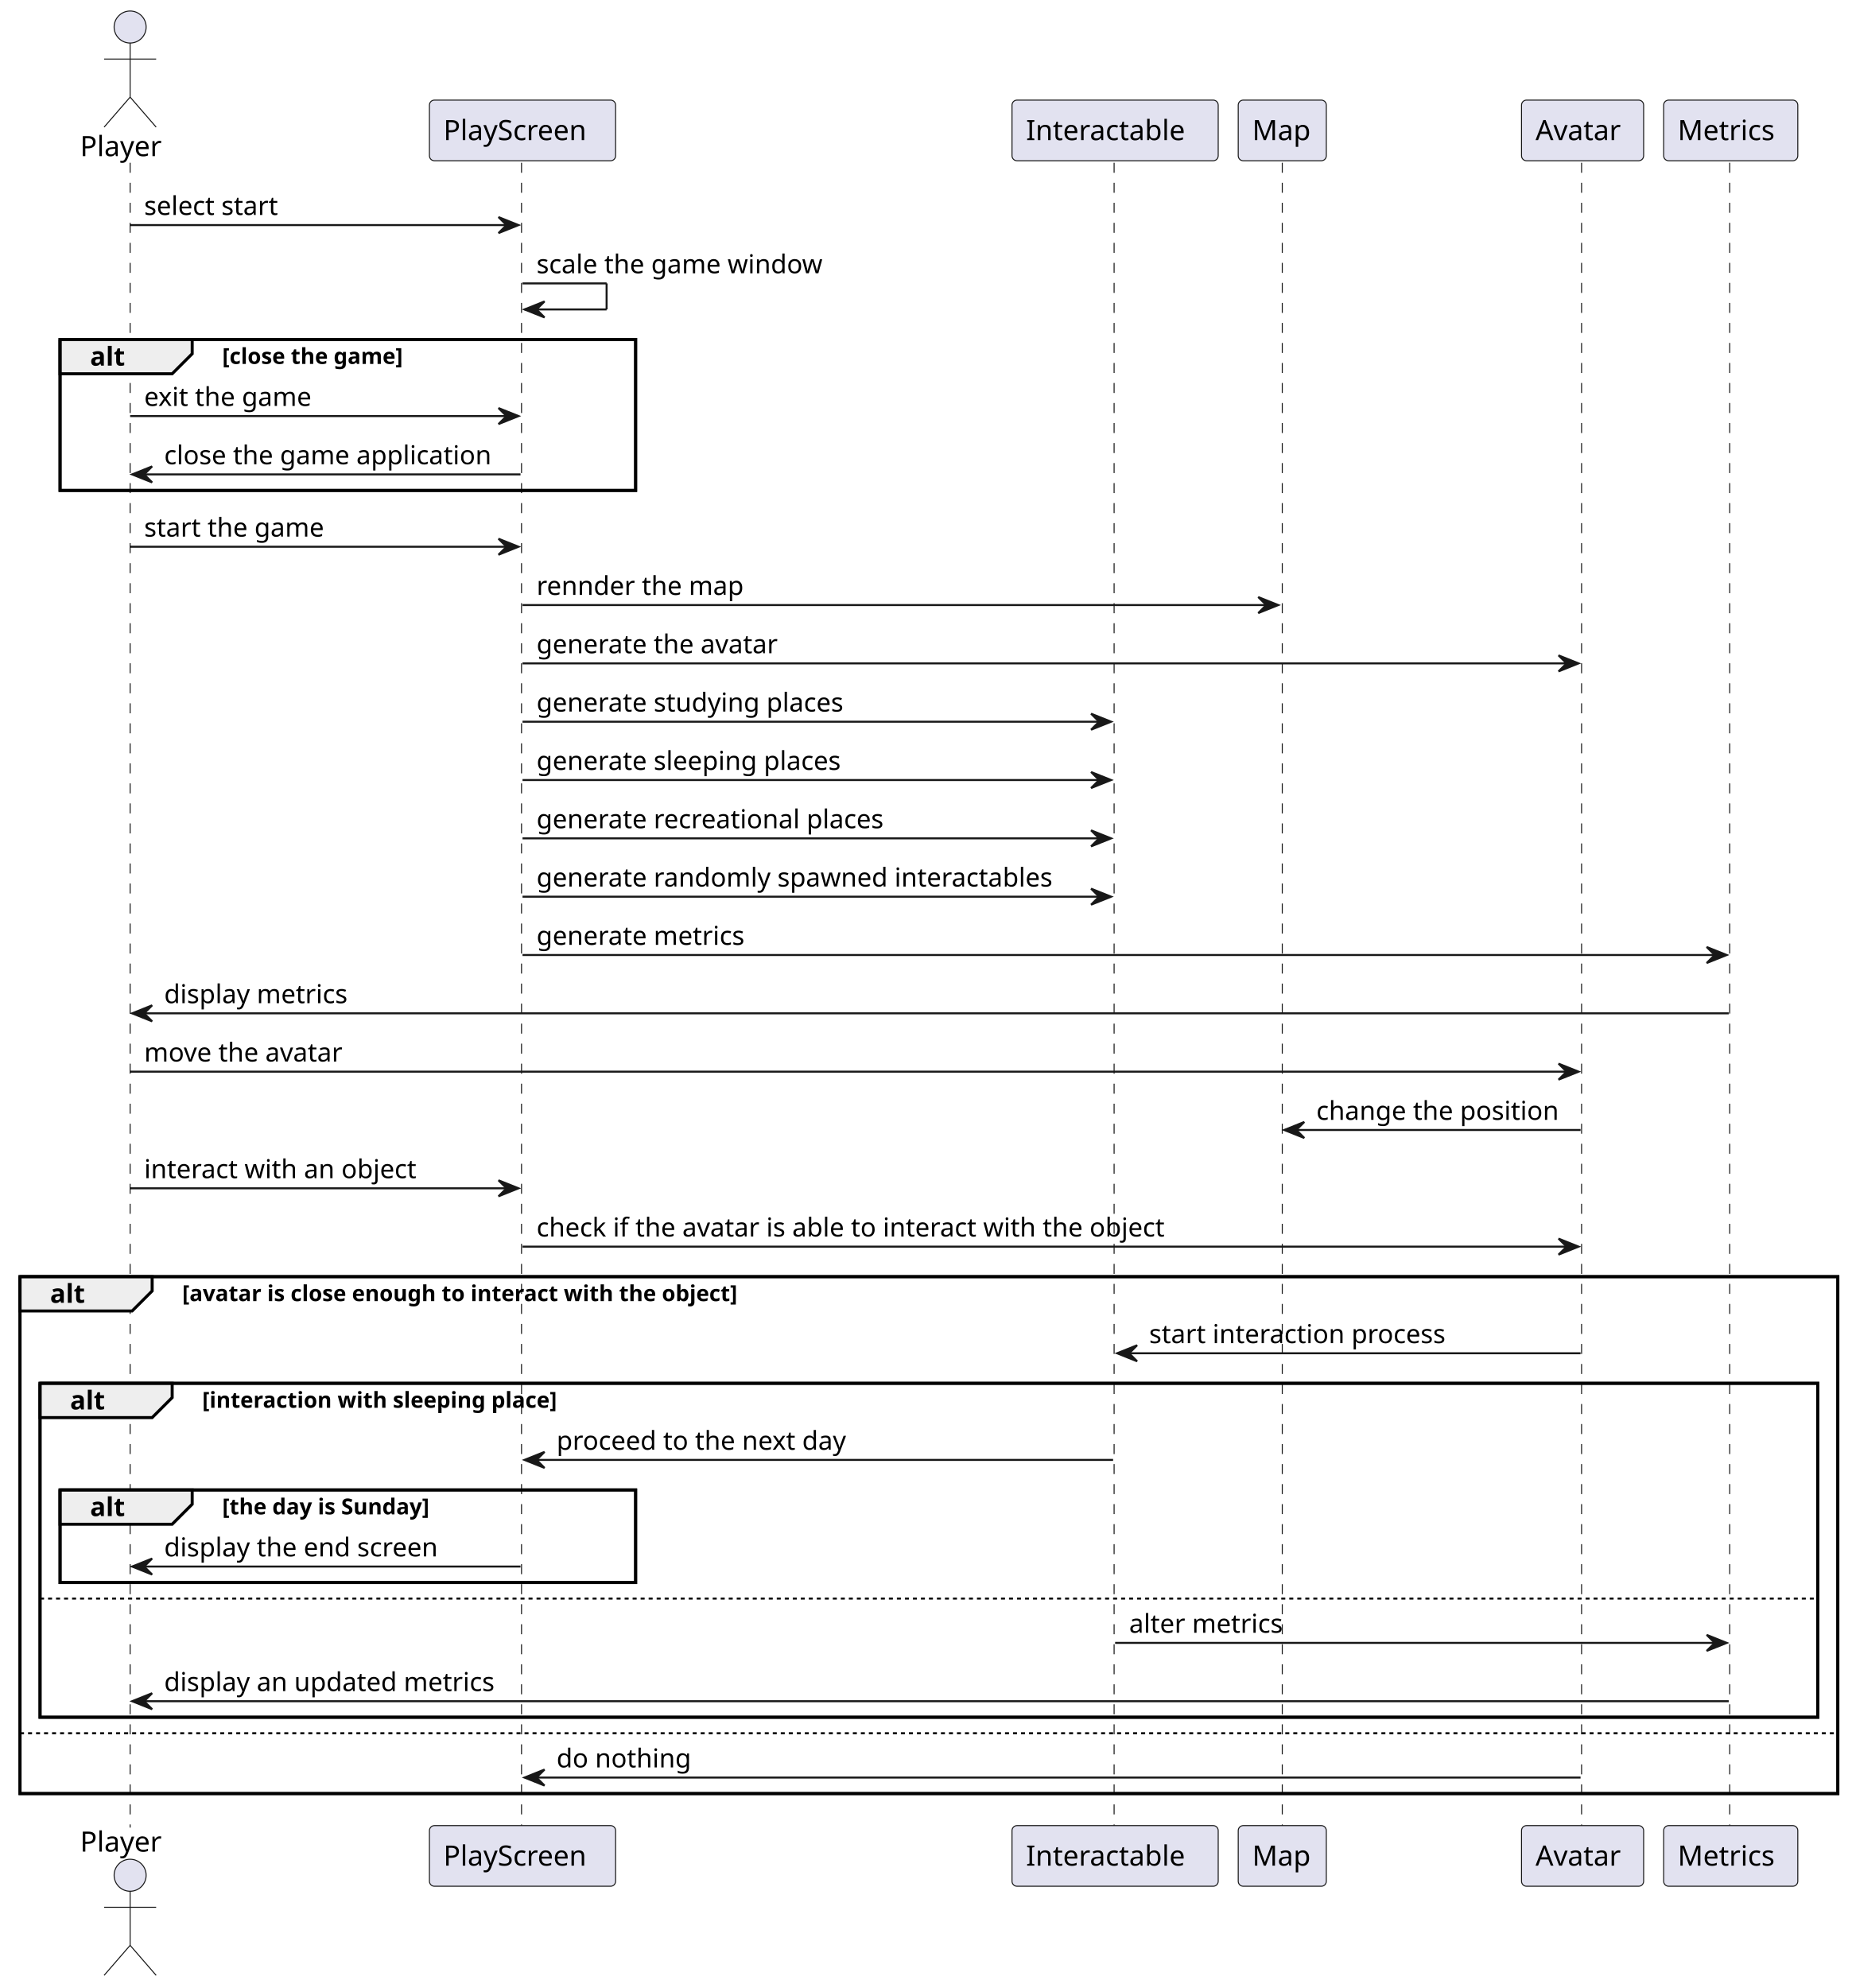
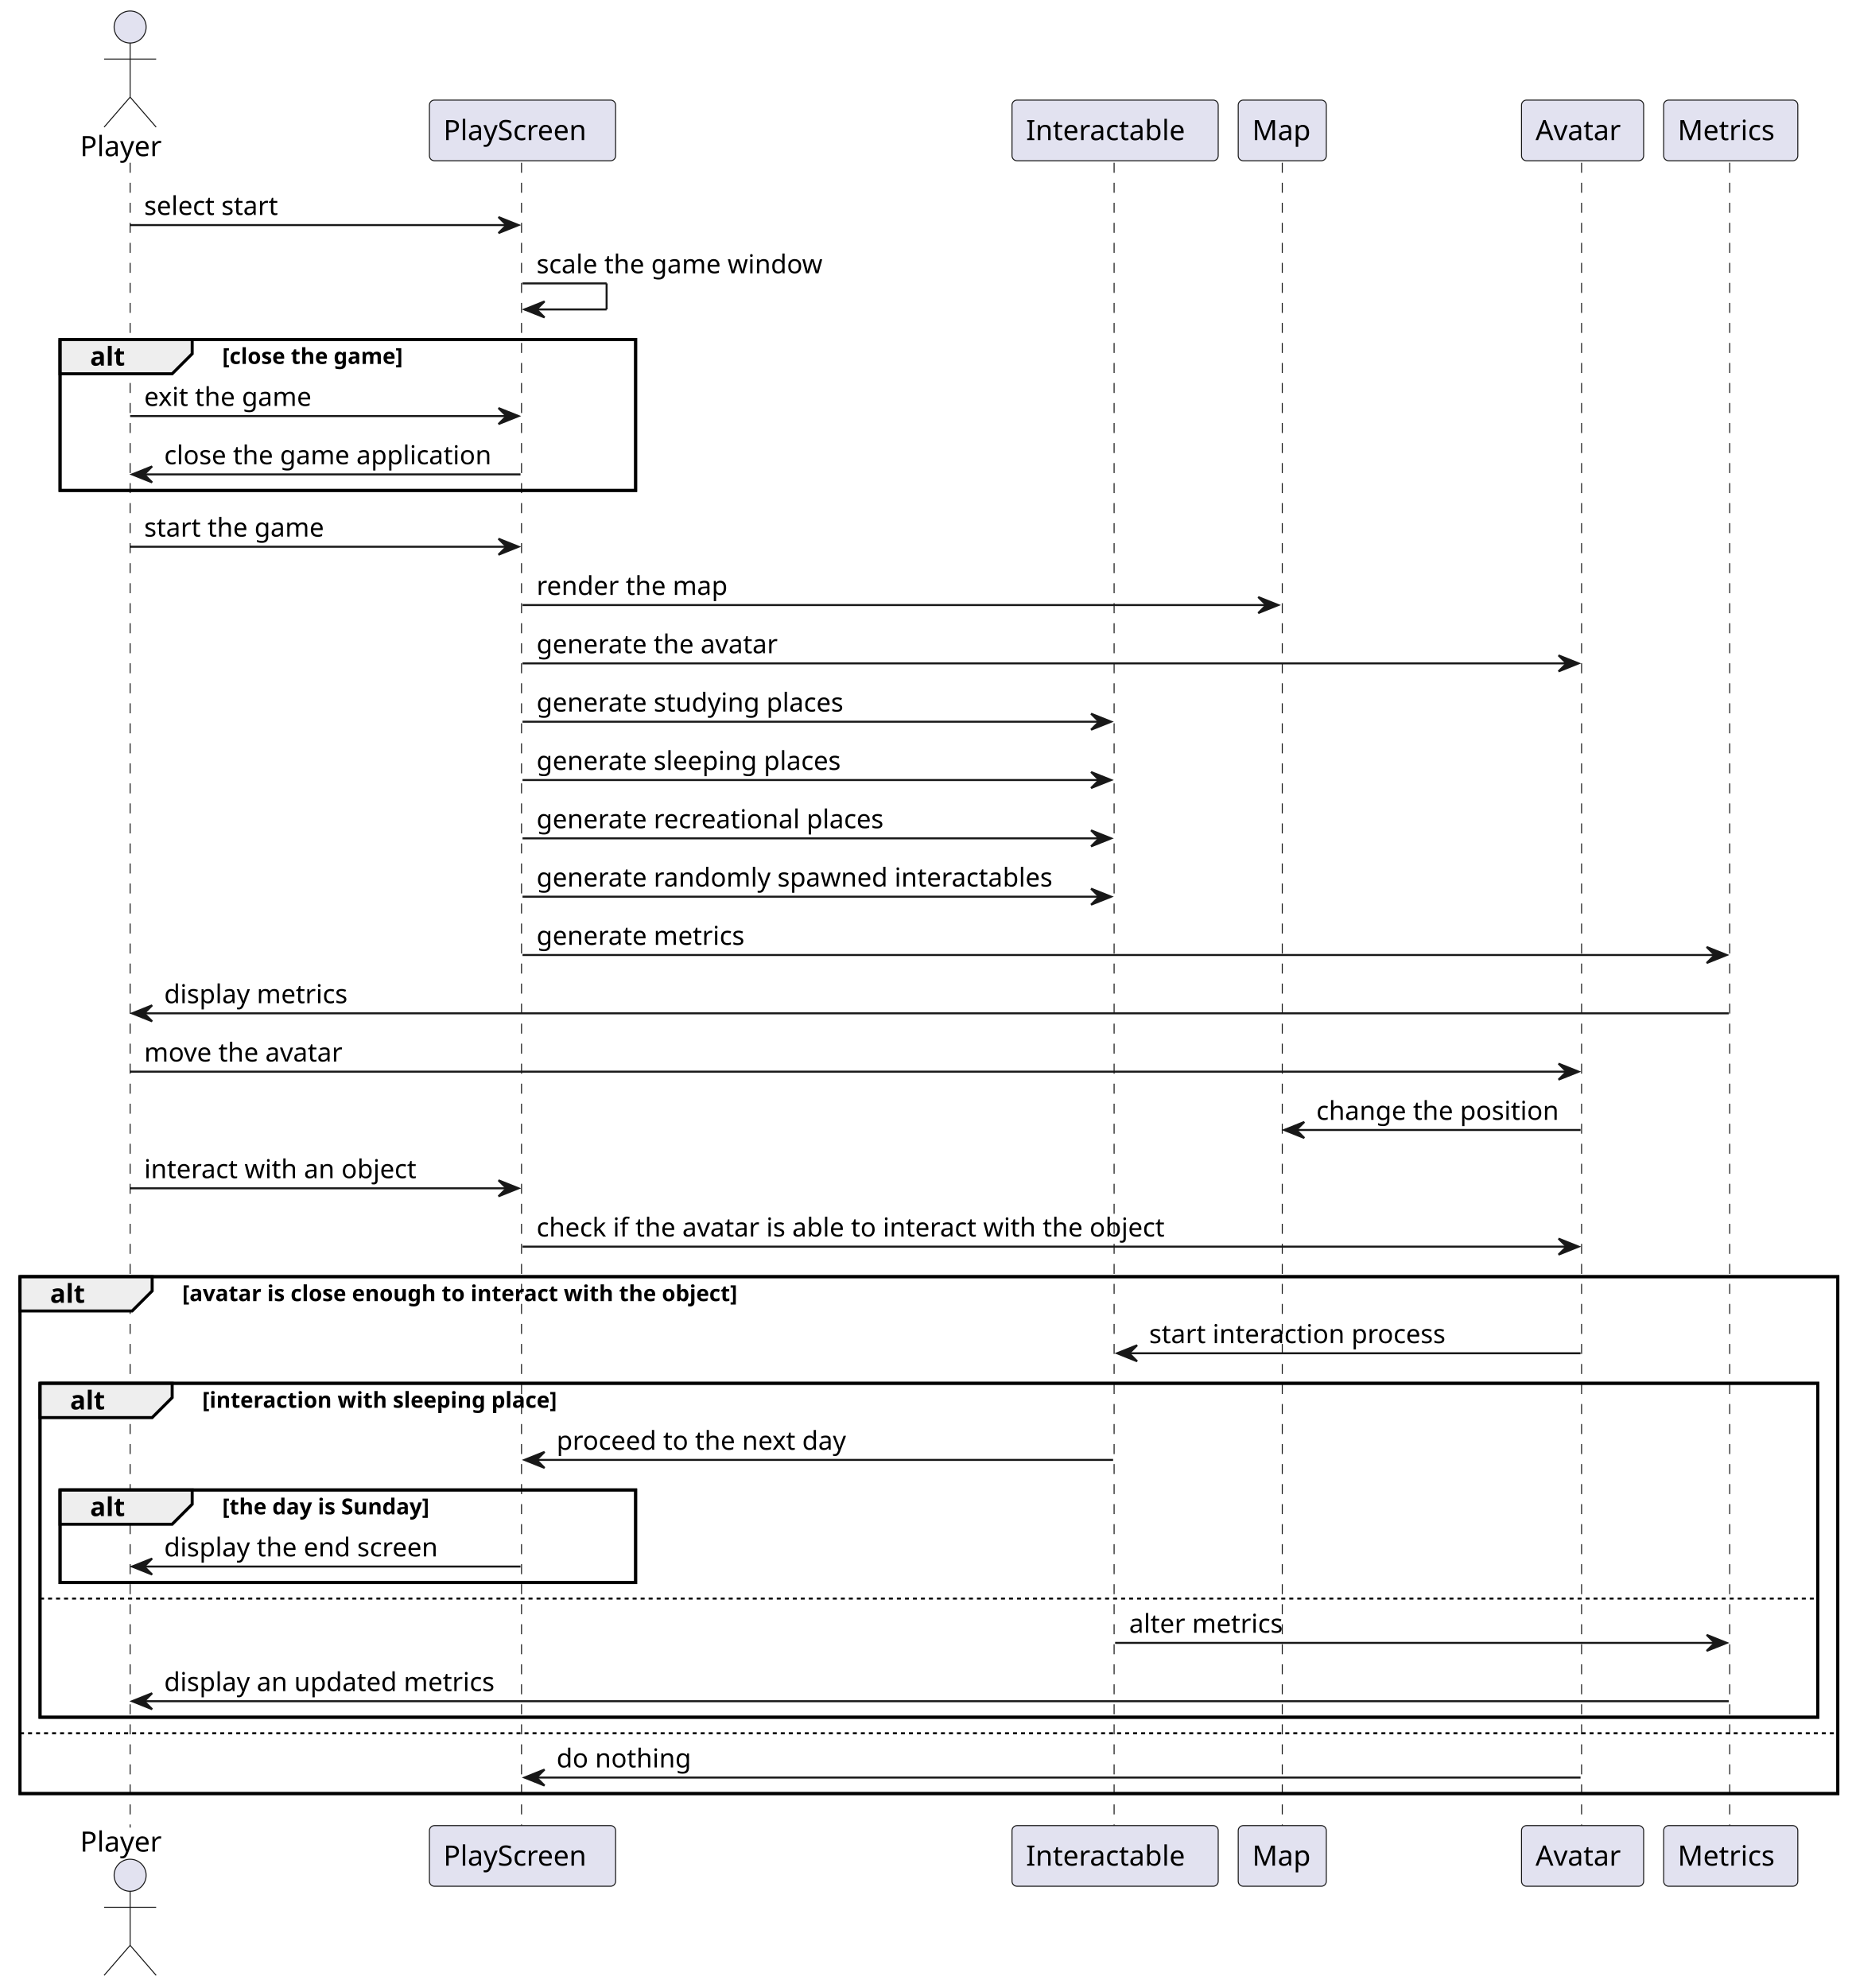
<svg xmlns="http://www.w3.org/2000/svg" contentStyleType="text/css" height="993px" preserveAspectRatio="none" style="width:925px;height:993px;background:#FFFFFF;" version="1.1" viewBox="0 0 925 993" width="925px" zoomAndPan="magnify">
  <defs />
  <g>
    <rect fill="none" height="75.398" style="stroke:#000000;stroke-width:1.5;" width="287.5" x="30" y="169.562" />
    <rect fill="none" height="258.195" style="stroke:#000000;stroke-width:1.5;" width="908" x="10" y="637.688" />
    <rect fill="none" height="166.797" style="stroke:#000000;stroke-width:1.5;" width="888" x="20" y="690.953" />
    <rect fill="none" height="46.266" style="stroke:#000000;stroke-width:1.5;" width="287.5" x="30" y="744.219" />
    <line style="stroke:#181818;stroke-width:0.5;stroke-dasharray:5.0,5.0;" x1="65" x2="65" y1="81.297" y2="912.883" />
    <line style="stroke:#181818;stroke-width:0.5;stroke-dasharray:5.0,5.0;" x1="260.5" x2="260.5" y1="81.297" y2="912.883" />
    <line style="stroke:#181818;stroke-width:0.5;stroke-dasharray:5.0,5.0;" x1="556.5" x2="556.5" y1="81.297" y2="912.883" />
    <line style="stroke:#181818;stroke-width:0.5;stroke-dasharray:5.0,5.0;" x1="640.5" x2="640.5" y1="81.297" y2="912.883" />
    <line style="stroke:#181818;stroke-width:0.5;stroke-dasharray:5.0,5.0;" x1="790" x2="790" y1="81.297" y2="912.883" />
    <line style="stroke:#181818;stroke-width:0.5;stroke-dasharray:5.0,5.0;" x1="864" x2="864" y1="81.297" y2="912.883" />
    <text fill="#000000" font-family="sans-serif" font-size="14" lengthAdjust="spacing" textLength="44" x="40" y="77.995">Player</text>
    <ellipse cx="65" cy="13.5" fill="#E2E2F0" rx="8" ry="8" style="stroke:#181818;stroke-width:0.5;" />
    <path d="M65,21.5 L65,48.5 M52,29.5 L78,29.5 M65,48.5 L52,63.5 M65,48.5 L78,63.5 " fill="none" style="stroke:#181818;stroke-width:0.5;" />
    <text fill="#000000" font-family="sans-serif" font-size="14" lengthAdjust="spacing" textLength="44" x="40" y="924.878">Player</text>
    <ellipse cx="65" cy="936.68" fill="#E2E2F0" rx="8" ry="8" style="stroke:#181818;stroke-width:0.5;" />
    <path d="M65,944.68 L65,971.68 M52,952.68 L78,952.68 M65,971.68 L52,986.68 M65,971.68 L78,986.68 " fill="none" style="stroke:#181818;stroke-width:0.5;" />
    <rect fill="#E2E2F0" height="30.297" rx="2.5" ry="2.5" style="stroke:#181818;stroke-width:0.5;" width="93" x="214.5" y="50" />
    <text fill="#000000" font-family="sans-serif" font-size="14" lengthAdjust="spacing" textLength="79" x="221.5" y="69.995">PlayScreen</text>
    <rect fill="#E2E2F0" height="30.297" rx="2.5" ry="2.5" style="stroke:#181818;stroke-width:0.5;" width="93" x="214.5" y="911.883" />
    <text fill="#000000" font-family="sans-serif" font-size="14" lengthAdjust="spacing" textLength="79" x="221.5" y="931.878">PlayScreen</text>
    <rect fill="#E2E2F0" height="30.297" rx="2.5" ry="2.5" style="stroke:#181818;stroke-width:0.5;" width="103" x="505.5" y="50" />
    <text fill="#000000" font-family="sans-serif" font-size="14" lengthAdjust="spacing" textLength="89" x="512.5" y="69.995">Interactable</text>
    <rect fill="#E2E2F0" height="30.297" rx="2.5" ry="2.5" style="stroke:#181818;stroke-width:0.5;" width="103" x="505.5" y="911.883" />
    <text fill="#000000" font-family="sans-serif" font-size="14" lengthAdjust="spacing" textLength="89" x="512.5" y="931.878">Interactable</text>
    <rect fill="#E2E2F0" height="30.297" rx="2.5" ry="2.5" style="stroke:#181818;stroke-width:0.5;" width="44" x="618.5" y="50" />
    <text fill="#000000" font-family="sans-serif" font-size="14" lengthAdjust="spacing" textLength="30" x="625.5" y="69.995">Map</text>
    <rect fill="#E2E2F0" height="30.297" rx="2.5" ry="2.5" style="stroke:#181818;stroke-width:0.5;" width="44" x="618.5" y="911.883" />
    <text fill="#000000" font-family="sans-serif" font-size="14" lengthAdjust="spacing" textLength="30" x="625.5" y="931.878">Map</text>
    <rect fill="#E2E2F0" height="30.297" rx="2.5" ry="2.5" style="stroke:#181818;stroke-width:0.5;" width="61" x="760" y="50" />
    <text fill="#000000" font-family="sans-serif" font-size="14" lengthAdjust="spacing" textLength="47" x="767" y="69.995">Avatar</text>
    <rect fill="#E2E2F0" height="30.297" rx="2.5" ry="2.5" style="stroke:#181818;stroke-width:0.5;" width="61" x="760" y="911.883" />
    <text fill="#000000" font-family="sans-serif" font-size="14" lengthAdjust="spacing" textLength="47" x="767" y="931.878">Avatar</text>
    <rect fill="#E2E2F0" height="30.297" rx="2.5" ry="2.5" style="stroke:#181818;stroke-width:0.5;" width="67" x="831" y="50" />
    <text fill="#000000" font-family="sans-serif" font-size="14" lengthAdjust="spacing" textLength="53" x="838" y="69.995">Metrics</text>
    <rect fill="#E2E2F0" height="30.297" rx="2.5" ry="2.5" style="stroke:#181818;stroke-width:0.5;" width="67" x="831" y="911.883" />
    <text fill="#000000" font-family="sans-serif" font-size="14" lengthAdjust="spacing" textLength="53" x="838" y="931.878">Metrics</text>
    <polygon fill="#181818" points="249,108.43,259,112.43,249,116.43,253,112.43" style="stroke:#181818;stroke-width:1.0;" />
    <line style="stroke:#181818;stroke-width:1.0;" x1="65" x2="255" y1="112.43" y2="112.43" />
    <text fill="#000000" font-family="sans-serif" font-size="13" lengthAdjust="spacing" textLength="72" x="72" y="107.364">select start</text>
    <line style="stroke:#181818;stroke-width:1.0;" x1="261" x2="303" y1="141.562" y2="141.562" />
    <line style="stroke:#181818;stroke-width:1.0;" x1="303" x2="303" y1="141.562" y2="154.562" />
    <line style="stroke:#181818;stroke-width:1.0;" x1="262" x2="303" y1="154.562" y2="154.562" />
    <polygon fill="#181818" points="272,150.562,262,154.562,272,158.562,268,154.562" style="stroke:#181818;stroke-width:1.0;" />
    <text fill="#000000" font-family="sans-serif" font-size="13" lengthAdjust="spacing" textLength="152" x="268" y="136.497">scale the game window</text>
    <path d="M30,169.562 L96,169.562 L96,176.695 L86,186.695 L30,186.695 L30,169.562 " fill="#EEEEEE" style="stroke:#000000;stroke-width:1.5;" />
    <rect fill="none" height="75.398" style="stroke:#000000;stroke-width:1.5;" width="287.5" x="30" y="169.562" />
    <text fill="#000000" font-family="sans-serif" font-size="13" font-weight="bold" lengthAdjust="spacing" textLength="21" x="45" y="182.629">alt</text>
    <text fill="#000000" font-family="sans-serif" font-size="11" font-weight="bold" lengthAdjust="spacing" textLength="112" x="111" y="181.773">[close the game]</text>
    <polygon fill="#181818" points="249,203.828,259,207.828,249,211.828,253,207.828" style="stroke:#181818;stroke-width:1.0;" />
    <line style="stroke:#181818;stroke-width:1.0;" x1="65" x2="255" y1="207.828" y2="207.828" />
    <text fill="#000000" font-family="sans-serif" font-size="13" lengthAdjust="spacing" textLength="90" x="72" y="202.762">exit the game</text>
    <polygon fill="#181818" points="76,232.961,66,236.961,76,240.961,72,236.961" style="stroke:#181818;stroke-width:1.0;" />
    <line style="stroke:#181818;stroke-width:1.0;" x1="70" x2="260" y1="236.961" y2="236.961" />
    <text fill="#000000" font-family="sans-serif" font-size="13" lengthAdjust="spacing" textLength="172" x="82" y="231.895">close the game application</text>
    <polygon fill="#181818" points="249,269.094,259,273.094,249,277.094,253,273.094" style="stroke:#181818;stroke-width:1.0;" />
    <line style="stroke:#181818;stroke-width:1.0;" x1="65" x2="255" y1="273.094" y2="273.094" />
    <text fill="#000000" font-family="sans-serif" font-size="13" lengthAdjust="spacing" textLength="96" x="72" y="268.028">start the game</text>
    <polygon fill="#181818" points="628.5,298.227,638.5,302.227,628.5,306.227,632.5,302.227" style="stroke:#181818;stroke-width:1.0;" />
    <line style="stroke:#181818;stroke-width:1.0;" x1="261" x2="634.5" y1="302.227" y2="302.227" />
-     <text fill="#000000" font-family="sans-serif" font-size="13" lengthAdjust="spacing" textLength="108" x="268" y="297.161">rennder the map</text>
+     <text fill="#000000" font-family="sans-serif" font-size="13" lengthAdjust="spacing" textLength="100" x="268" y="297.161">render the map</text>
    <polygon fill="#181818" points="778.5,327.359,788.5,331.359,778.5,335.359,782.5,331.359" style="stroke:#181818;stroke-width:1.0;" />
    <line style="stroke:#181818;stroke-width:1.0;" x1="261" x2="784.5" y1="331.359" y2="331.359" />
    <text fill="#000000" font-family="sans-serif" font-size="13" lengthAdjust="spacing" textLength="129" x="268" y="326.293">generate the avatar</text>
    <polygon fill="#181818" points="545,356.492,555,360.492,545,364.492,549,360.492" style="stroke:#181818;stroke-width:1.0;" />
    <line style="stroke:#181818;stroke-width:1.0;" x1="261" x2="551" y1="360.492" y2="360.492" />
    <text fill="#000000" font-family="sans-serif" font-size="13" lengthAdjust="spacing" textLength="162" x="268" y="355.426">generate studying places</text>
    <polygon fill="#181818" points="545,385.625,555,389.625,545,393.625,549,389.625" style="stroke:#181818;stroke-width:1.0;" />
    <line style="stroke:#181818;stroke-width:1.0;" x1="261" x2="551" y1="389.625" y2="389.625" />
    <text fill="#000000" font-family="sans-serif" font-size="13" lengthAdjust="spacing" textLength="160" x="268" y="384.559">generate sleeping places</text>
    <polygon fill="#181818" points="545,414.758,555,418.758,545,422.758,549,418.758" style="stroke:#181818;stroke-width:1.0;" />
    <line style="stroke:#181818;stroke-width:1.0;" x1="261" x2="551" y1="418.758" y2="418.758" />
    <text fill="#000000" font-family="sans-serif" font-size="13" lengthAdjust="spacing" textLength="183" x="268" y="413.692">generate recreational places</text>
    <polygon fill="#181818" points="545,443.891,555,447.891,545,451.891,549,447.891" style="stroke:#181818;stroke-width:1.0;" />
    <line style="stroke:#181818;stroke-width:1.0;" x1="261" x2="551" y1="447.891" y2="447.891" />
    <text fill="#000000" font-family="sans-serif" font-size="13" lengthAdjust="spacing" textLength="272" x="268" y="442.825">generate randomly spawned interactables</text>
    <polygon fill="#181818" points="852.5,473.023,862.5,477.023,852.5,481.023,856.5,477.023" style="stroke:#181818;stroke-width:1.0;" />
    <line style="stroke:#181818;stroke-width:1.0;" x1="261" x2="858.5" y1="477.023" y2="477.023" />
    <text fill="#000000" font-family="sans-serif" font-size="13" lengthAdjust="spacing" textLength="110" x="268" y="471.957">generate metrics</text>
    <polygon fill="#181818" points="76,502.156,66,506.156,76,510.156,72,506.156" style="stroke:#181818;stroke-width:1.0;" />
    <line style="stroke:#181818;stroke-width:1.0;" x1="70" x2="863.5" y1="506.156" y2="506.156" />
    <text fill="#000000" font-family="sans-serif" font-size="13" lengthAdjust="spacing" textLength="97" x="82" y="501.09">display metrics</text>
    <polygon fill="#181818" points="778.5,531.289,788.5,535.289,778.5,539.289,782.5,535.289" style="stroke:#181818;stroke-width:1.0;" />
    <line style="stroke:#181818;stroke-width:1.0;" x1="65" x2="784.5" y1="535.289" y2="535.289" />
    <text fill="#000000" font-family="sans-serif" font-size="13" lengthAdjust="spacing" textLength="108" x="72" y="530.223">move the avatar</text>
    <polygon fill="#181818" points="651.5,560.422,641.5,564.422,651.5,568.422,647.5,564.422" style="stroke:#181818;stroke-width:1.0;" />
    <line style="stroke:#181818;stroke-width:1.0;" x1="645.5" x2="789.5" y1="564.422" y2="564.422" />
    <text fill="#000000" font-family="sans-serif" font-size="13" lengthAdjust="spacing" textLength="126" x="657.5" y="559.356">change the position</text>
    <polygon fill="#181818" points="249,589.555,259,593.555,249,597.555,253,593.555" style="stroke:#181818;stroke-width:1.0;" />
    <line style="stroke:#181818;stroke-width:1.0;" x1="65" x2="255" y1="593.555" y2="593.555" />
    <text fill="#000000" font-family="sans-serif" font-size="13" lengthAdjust="spacing" textLength="143" x="72" y="588.489">interact with an object</text>
    <polygon fill="#181818" points="778.5,618.688,788.5,622.688,778.5,626.688,782.5,622.688" style="stroke:#181818;stroke-width:1.0;" />
    <line style="stroke:#181818;stroke-width:1.0;" x1="261" x2="784.5" y1="622.688" y2="622.688" />
    <text fill="#000000" font-family="sans-serif" font-size="13" lengthAdjust="spacing" textLength="334" x="268" y="617.622">check if the avatar is able to interact with the object</text>
    <path d="M10,637.688 L76,637.688 L76,644.82 L66,654.82 L10,654.82 L10,637.688 " fill="#EEEEEE" style="stroke:#000000;stroke-width:1.5;" />
    <rect fill="none" height="258.195" style="stroke:#000000;stroke-width:1.5;" width="908" x="10" y="637.688" />
    <text fill="#000000" font-family="sans-serif" font-size="13" font-weight="bold" lengthAdjust="spacing" textLength="21" x="25" y="650.754">alt</text>
    <text fill="#000000" font-family="sans-serif" font-size="11" font-weight="bold" lengthAdjust="spacing" textLength="347" x="91" y="649.898">[avatar is close enough to interact with the object]</text>
    <polygon fill="#181818" points="568,671.953,558,675.953,568,679.953,564,675.953" style="stroke:#181818;stroke-width:1.0;" />
    <line style="stroke:#181818;stroke-width:1.0;" x1="562" x2="789.5" y1="675.953" y2="675.953" />
    <text fill="#000000" font-family="sans-serif" font-size="13" lengthAdjust="spacing" textLength="156" x="574" y="670.887">start interaction process</text>
    <path d="M20,690.953 L86,690.953 L86,698.086 L76,708.086 L20,708.086 L20,690.953 " fill="#EEEEEE" style="stroke:#000000;stroke-width:1.5;" />
    <rect fill="none" height="166.797" style="stroke:#000000;stroke-width:1.5;" width="888" x="20" y="690.953" />
    <text fill="#000000" font-family="sans-serif" font-size="13" font-weight="bold" lengthAdjust="spacing" textLength="21" x="35" y="704.02">alt</text>
    <text fill="#000000" font-family="sans-serif" font-size="11" font-weight="bold" lengthAdjust="spacing" textLength="217" x="101" y="703.164">[interaction with sleeping place]</text>
    <polygon fill="#181818" points="272,725.219,262,729.219,272,733.219,268,729.219" style="stroke:#181818;stroke-width:1.0;" />
    <line style="stroke:#181818;stroke-width:1.0;" x1="266" x2="556" y1="729.219" y2="729.219" />
    <text fill="#000000" font-family="sans-serif" font-size="13" lengthAdjust="spacing" textLength="155" x="278" y="724.153">proceed to the next day</text>
    <path d="M30,744.219 L96,744.219 L96,751.352 L86,761.352 L30,761.352 L30,744.219 " fill="#EEEEEE" style="stroke:#000000;stroke-width:1.5;" />
    <rect fill="none" height="46.266" style="stroke:#000000;stroke-width:1.5;" width="287.5" x="30" y="744.219" />
    <text fill="#000000" font-family="sans-serif" font-size="13" font-weight="bold" lengthAdjust="spacing" textLength="21" x="45" y="757.286">alt</text>
    <text fill="#000000" font-family="sans-serif" font-size="11" font-weight="bold" lengthAdjust="spacing" textLength="126" x="111" y="756.429">[the day is Sunday]</text>
    <polygon fill="#181818" points="76,778.484,66,782.484,76,786.484,72,782.484" style="stroke:#181818;stroke-width:1.0;" />
    <line style="stroke:#181818;stroke-width:1.0;" x1="70" x2="260" y1="782.484" y2="782.484" />
    <text fill="#000000" font-family="sans-serif" font-size="13" lengthAdjust="spacing" textLength="145" x="82" y="777.418">display the end screen</text>
    <line style="stroke:#000000;stroke-width:1.0;stroke-dasharray:2.0,2.0;" x1="20" x2="908" y1="798.484" y2="798.484" />
    <polygon fill="#181818" points="852.5,816.617,862.5,820.617,852.5,824.617,856.5,820.617" style="stroke:#181818;stroke-width:1.0;" />
    <line style="stroke:#181818;stroke-width:1.0;" x1="557" x2="858.5" y1="820.617" y2="820.617" />
    <text fill="#000000" font-family="sans-serif" font-size="13" lengthAdjust="spacing" textLength="81" x="564" y="815.551">alter metrics</text>
    <polygon fill="#181818" points="76,845.75,66,849.75,76,853.75,72,849.75" style="stroke:#181818;stroke-width:1.0;" />
    <line style="stroke:#181818;stroke-width:1.0;" x1="70" x2="863.5" y1="849.75" y2="849.75" />
    <text fill="#000000" font-family="sans-serif" font-size="13" lengthAdjust="spacing" textLength="174" x="82" y="844.684">display an updated metrics</text>
    <line style="stroke:#000000;stroke-width:1.0;stroke-dasharray:2.0,2.0;" x1="10" x2="918" y1="865.75" y2="865.75" />
    <polygon fill="#181818" points="272,883.883,262,887.883,272,891.883,268,887.883" style="stroke:#181818;stroke-width:1.0;" />
    <line style="stroke:#181818;stroke-width:1.0;" x1="266" x2="789.5" y1="887.883" y2="887.883" />
    <text fill="#000000" font-family="sans-serif" font-size="13" lengthAdjust="spacing" textLength="68" x="278" y="882.817">do nothing</text>
  </g>
</svg>
